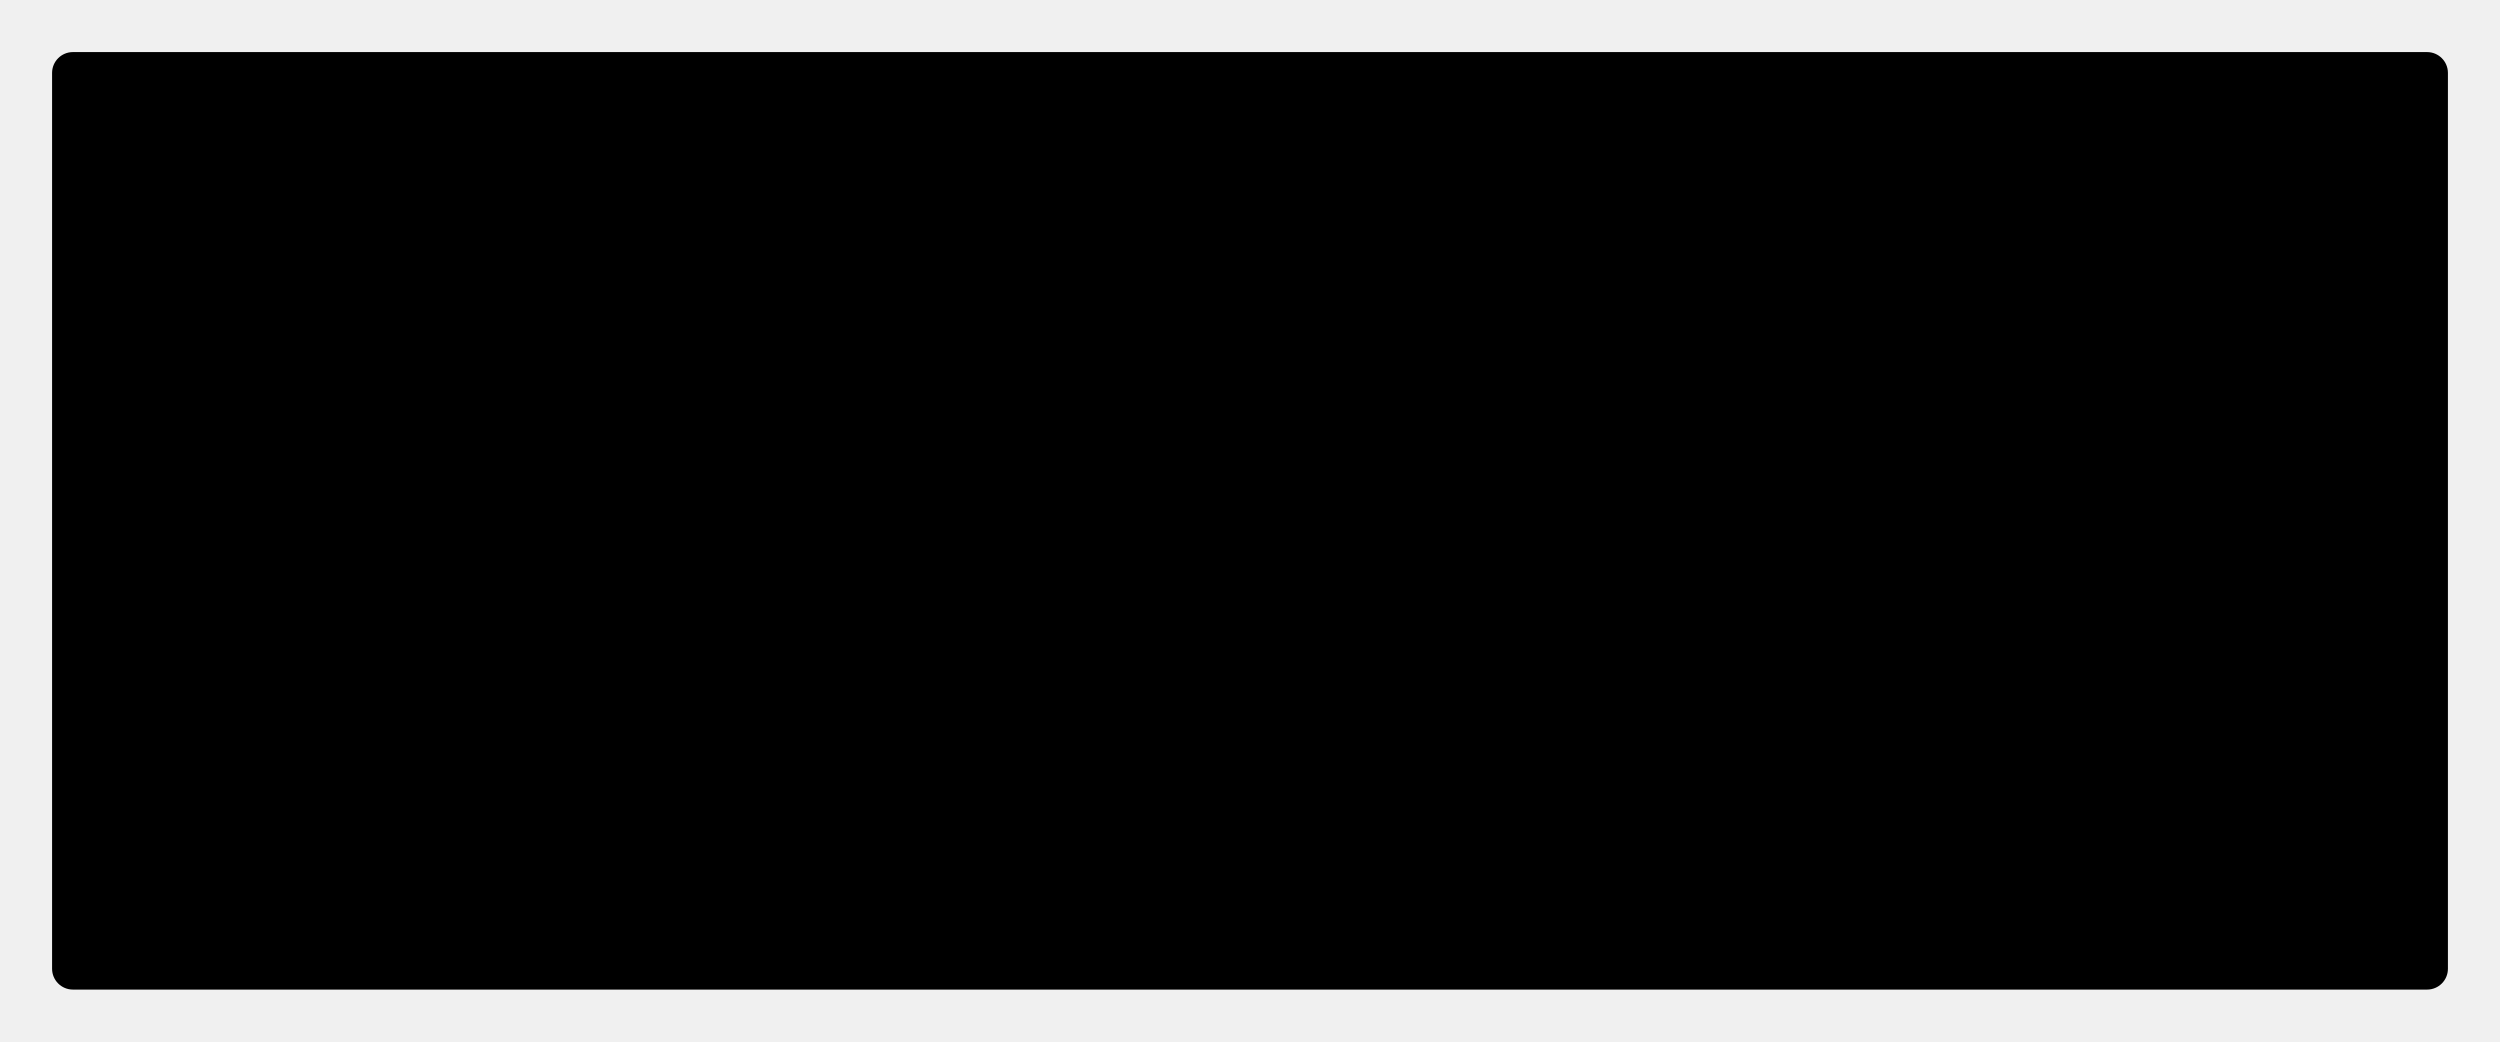
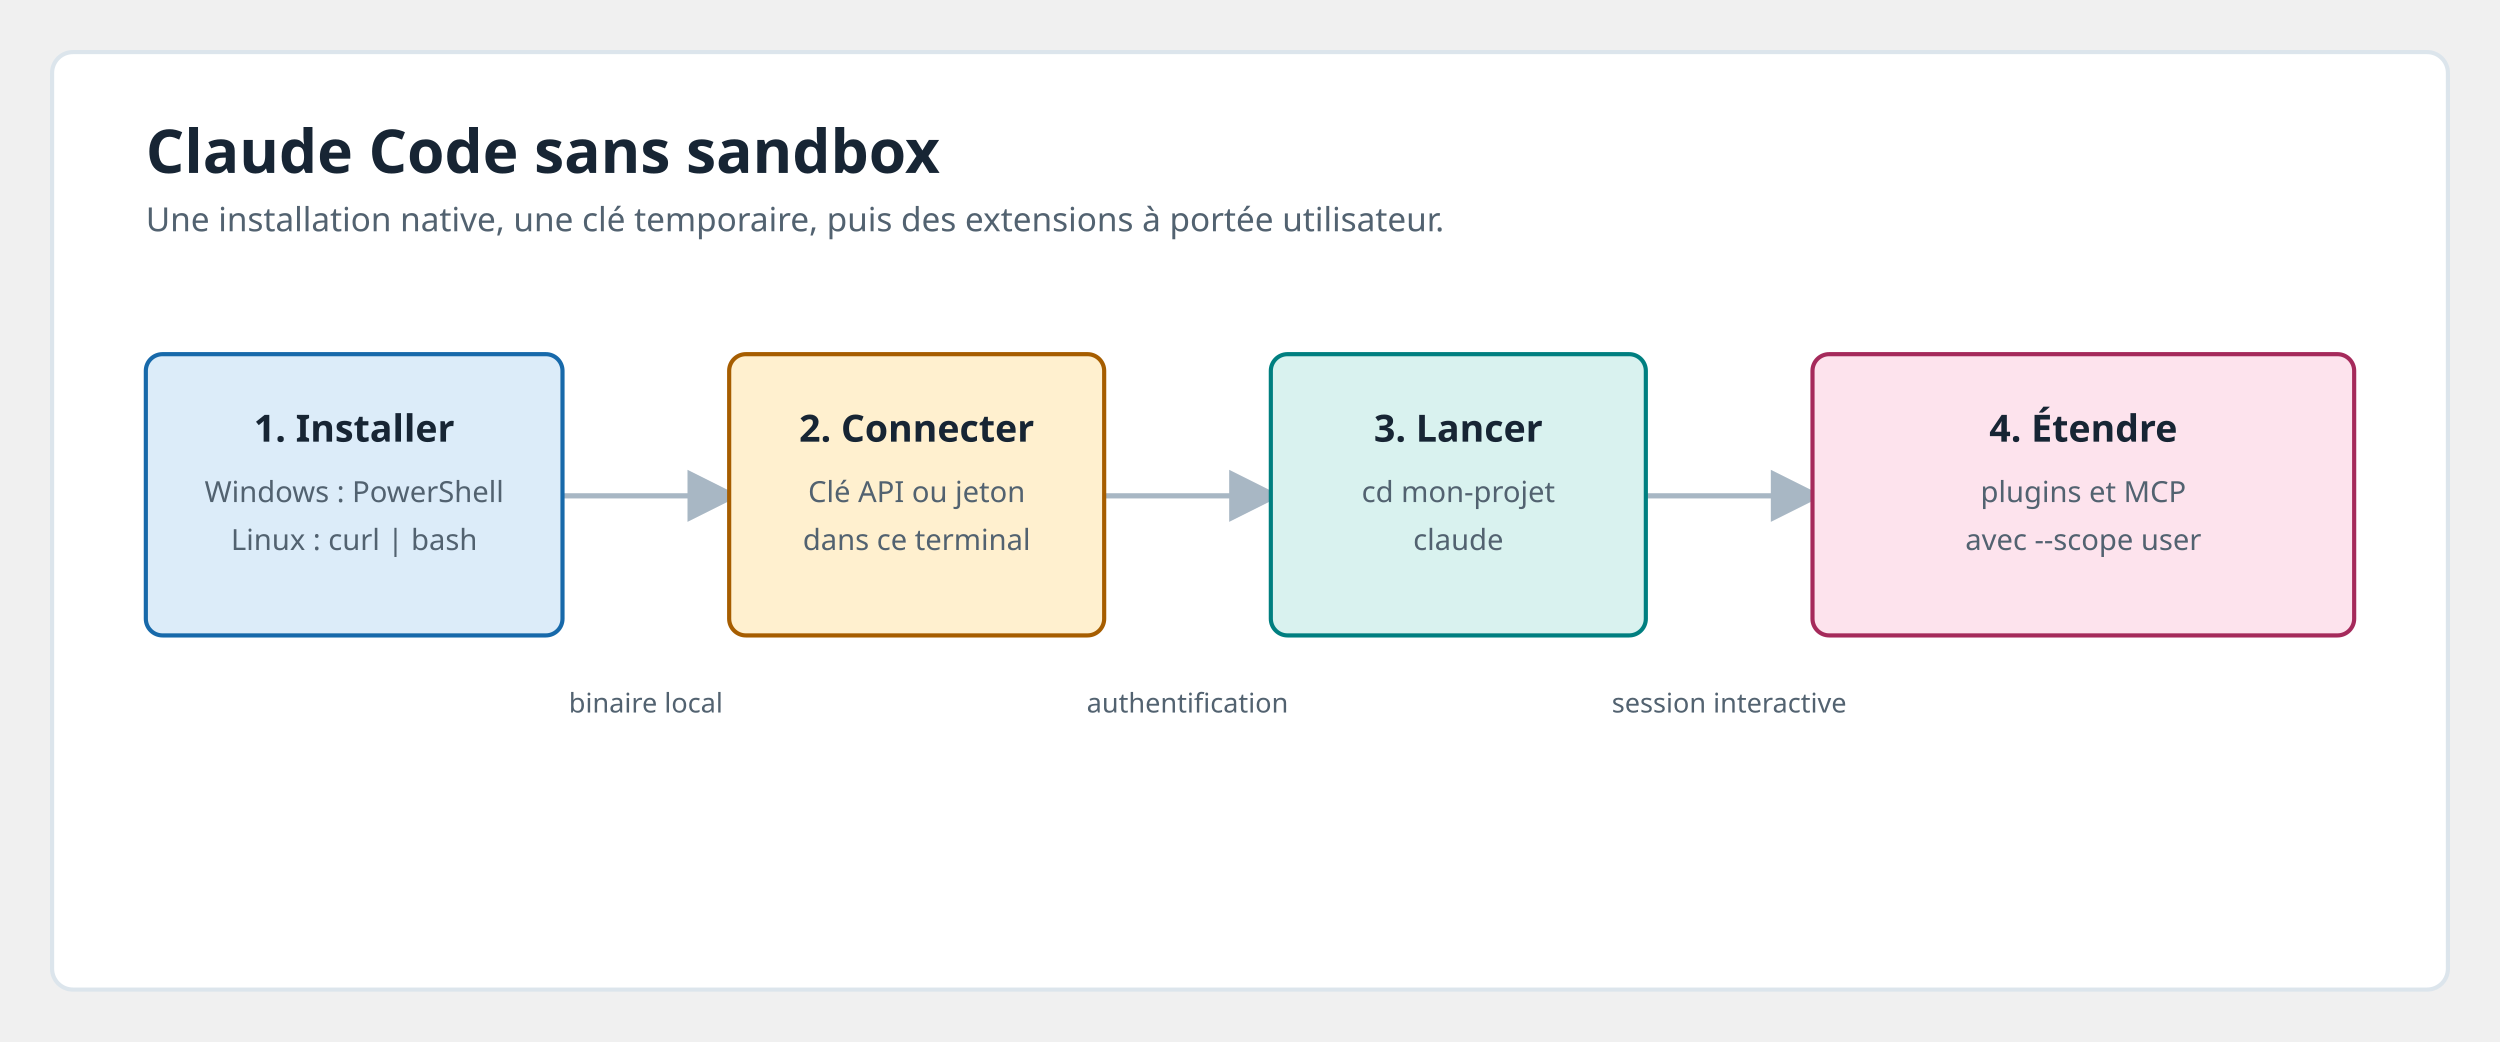
<svg xmlns="http://www.w3.org/2000/svg" class="cc-diagram" viewBox="0 0 1200 500" role="img" aria-labelledby="title description">
+   <style>
+     .cc-diagram { background: #f7fafc; font-family: "Segoe UI", "Noto Sans", sans-serif; }
+     .frame { fill: #ffffff; stroke: #dce5ec; stroke-width: 2; }
+     .title { fill: #172534; font-size: 29px; font-weight: 700; }
+     .subtitle, .node-detail, .arrow-label { fill: #526270; }
+     .subtitle { font-size: 16px; }
+     .node { stroke-width: 2; }
+     .node-blue { fill: #dcecf9; stroke: #1769aa; }
+     .node-gold { fill: #fff0cf; stroke: #a65d00; }
+     .node-teal { fill: #d9f2ef; stroke: #007f80; }
+     .node-pink { fill: #fde3ed; stroke: #a52a5b; }
+     .node-label { fill: #172534; font-size: 18px; font-weight: 700; text-anchor: middle; }
+     .node-detail { font-size: 14px; text-anchor: middle; }
+     .arrow { fill: none; stroke: #a8b7c4; stroke-width: 2.5; marker-end: url(#arrowhead); }
+     .arrow-label { font-size: 13px; text-anchor: middle; }
+   </style>
  <defs>
    <marker id="arrowhead" markerWidth="10" markerHeight="10" refX="8" refY="5" orient="auto">
      <path d="M 0 0 L 10 5 L 0 10 z" fill="#a8b7c4" />
    </marker>
  </defs>
  <rect class="frame" x="25" y="25" width="1150" height="450" rx="10" />
  <text class="title" x="70" y="83">Claude Code sans sandbox</text>
  <text class="subtitle" x="70" y="111">Une installation native, une clé temporaire, puis des extensions à portée utilisateur.</text>
  <line class="arrow" x1="270" y1="238" x2="350" y2="238" />
  <line class="arrow" x1="530" y1="238" x2="610" y2="238" />
  <line class="arrow" x1="790" y1="238" x2="870" y2="238" />
  <rect class="node node-blue" x="70" y="170" width="200" height="135" rx="8" />
  <text class="node-label" x="170" y="212">1. Installer</text>
  <text class="node-detail" x="170" y="241">Windows : PowerShell</text>
  <text class="node-detail" x="170" y="264">Linux : curl | bash</text>
  <rect class="node node-gold" x="350" y="170" width="180" height="135" rx="8" />
  <text class="node-label" x="440" y="212">2. Connecter</text>
  <text class="node-detail" x="440" y="241">Clé API ou jeton</text>
  <text class="node-detail" x="440" y="264">dans ce terminal</text>
  <rect class="node node-teal" x="610" y="170" width="180" height="135" rx="8" />
  <text class="node-label" x="700" y="212">3. Lancer</text>
  <text class="node-detail" x="700" y="241">cd mon-projet</text>
  <text class="node-detail" x="700" y="264">claude</text>
  <rect class="node node-pink" x="870" y="170" width="260" height="135" rx="8" />
  <text class="node-label" x="1000" y="212">4. Étendre</text>
  <text class="node-detail" x="1000" y="241">plugins et MCP</text>
  <text class="node-detail" x="1000" y="264">avec --scope user</text>
  <text class="arrow-label" x="310" y="342">binaire local</text>
  <text class="arrow-label" x="570" y="342">authentification</text>
  <text class="arrow-label" x="830" y="342">session interactive</text>
</svg>
